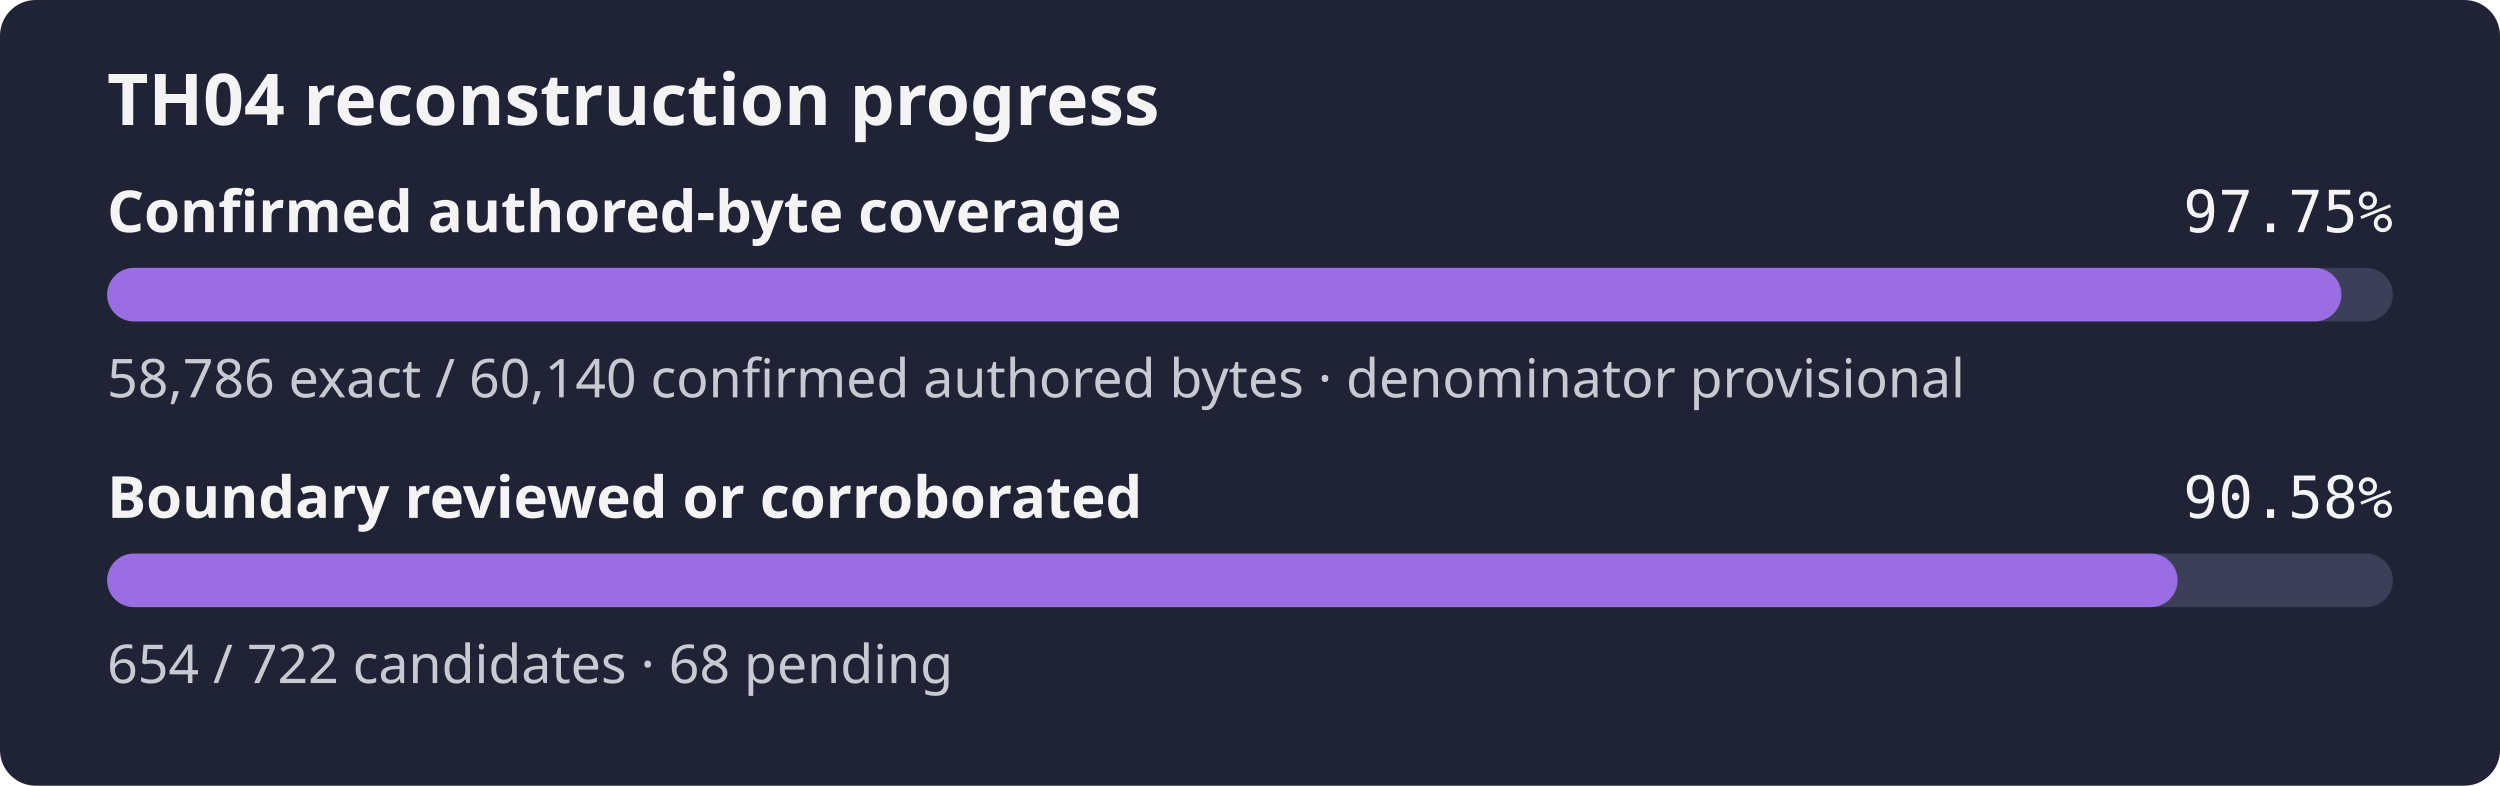
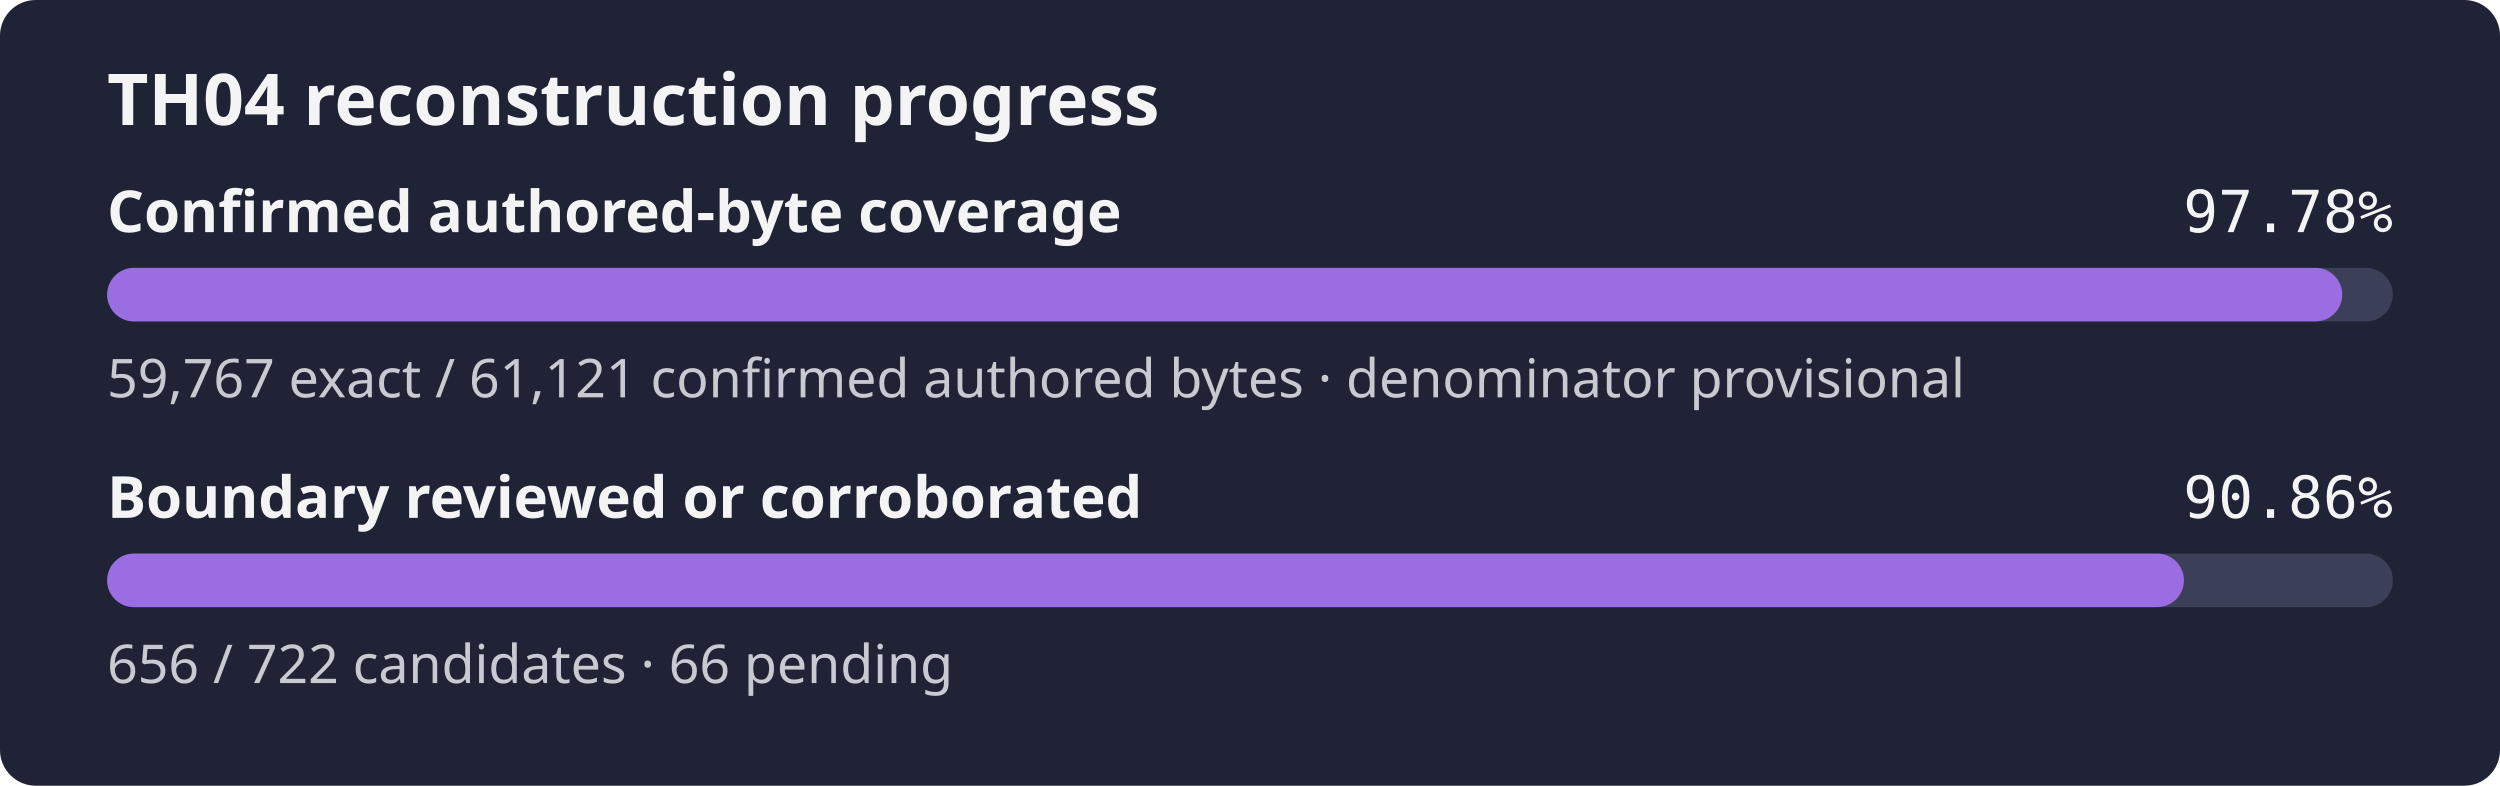
- <svg xmlns="http://www.w3.org/2000/svg" width="560" height="176" role="img" aria-label="TH04 reconstruction progress: 97.75% of the confirmed authored-byte set is exact, boundary reviewed or corroborated 90.58%">
+ <svg xmlns="http://www.w3.org/2000/svg" width="560" height="176" role="img" aria-label="TH04 reconstruction progress: 97.78% of the confirmed authored-byte set is exact, boundary reviewed or corroborated 90.86%">
  <rect width="560" height="176" rx="8" fill="#1f2335" />
  <text x="24" y="28" fill="#f4f4f5" font-family="sans-serif" font-size="16" font-weight="600">TH04 reconstruction progress</text>
  <text x="24" y="52" fill="#f4f4f5" font-family="sans-serif" font-size="13" font-weight="600">Confirmed authored-byte coverage</text>
-   <text x="536" y="52" fill="#f4f4f5" text-anchor="end" font-family="monospace" font-size="13">97.75%</text>
+   <text x="536" y="52" fill="#f4f4f5" text-anchor="end" font-family="monospace" font-size="13">97.78%</text>
  <rect x="24" y="60" width="512" height="12" rx="6" fill="#3b4058" />
-   <rect x="24" y="60" width="500.47" height="12" rx="6" fill="#9b6de3" />
-   <text x="24" y="89" fill="#c8cad2" font-family="sans-serif" font-size="12">58,786 exact / 60,140 confirmed authored bytes · denominator provisional</text>
+   <rect x="24" y="60" width="500.66" height="12" rx="6" fill="#9b6de3" />
+   <text x="24" y="89" fill="#c8cad2" font-family="sans-serif" font-size="12">59,767 exact / 61,121 confirmed authored bytes · denominator provisional</text>
  <text x="24" y="116" fill="#f4f4f5" font-family="sans-serif" font-size="13" font-weight="600">Boundary reviewed or corroborated</text>
-   <text x="536" y="116" fill="#f4f4f5" text-anchor="end" font-family="monospace" font-size="13">90.58%</text>
+   <text x="536" y="116" fill="#f4f4f5" text-anchor="end" font-family="monospace" font-size="13">90.86%</text>
  <rect x="24" y="124" width="512" height="12" rx="6" fill="#3b4058" />
-   <rect x="24" y="124" width="463.78" height="12" rx="6" fill="#9b6de3" />
-   <text x="24" y="153" fill="#c8cad2" font-family="sans-serif" font-size="12">654 / 722 candidates · 68 pending</text>
+   <rect x="24" y="124" width="465.20" height="12" rx="6" fill="#9b6de3" />
+   <text x="24" y="153" fill="#c8cad2" font-family="sans-serif" font-size="12">656 / 722 candidates · 66 pending</text>
</svg>
